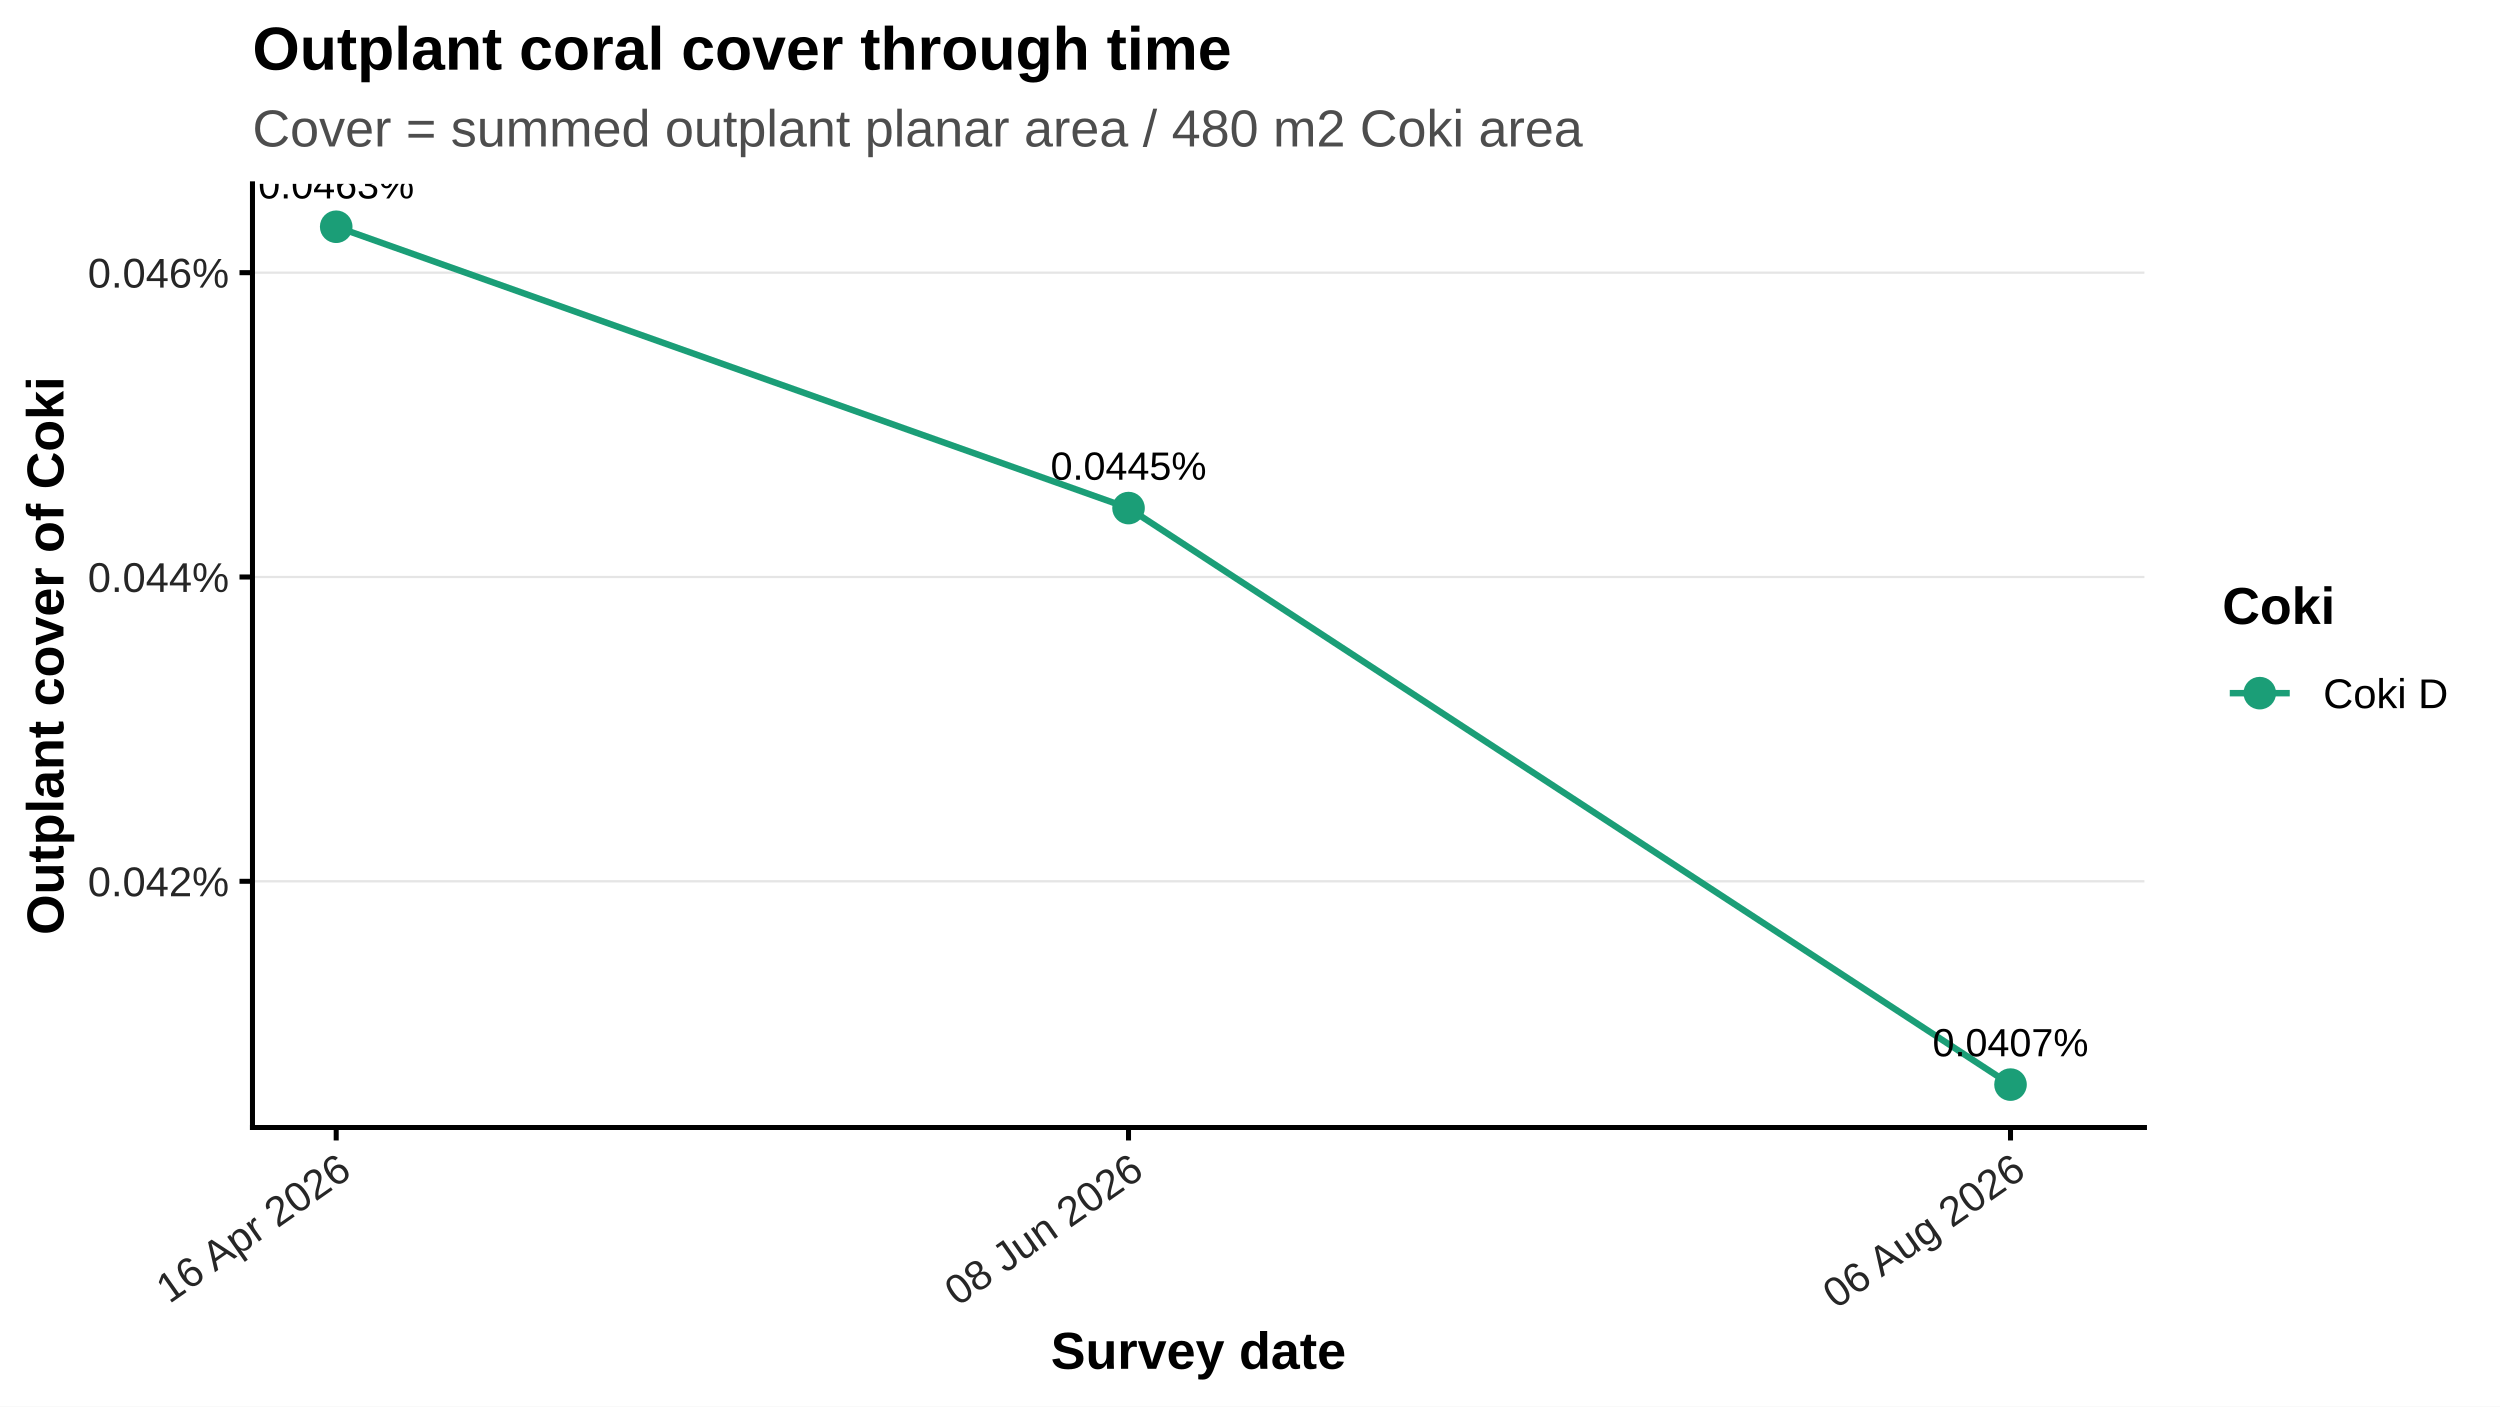
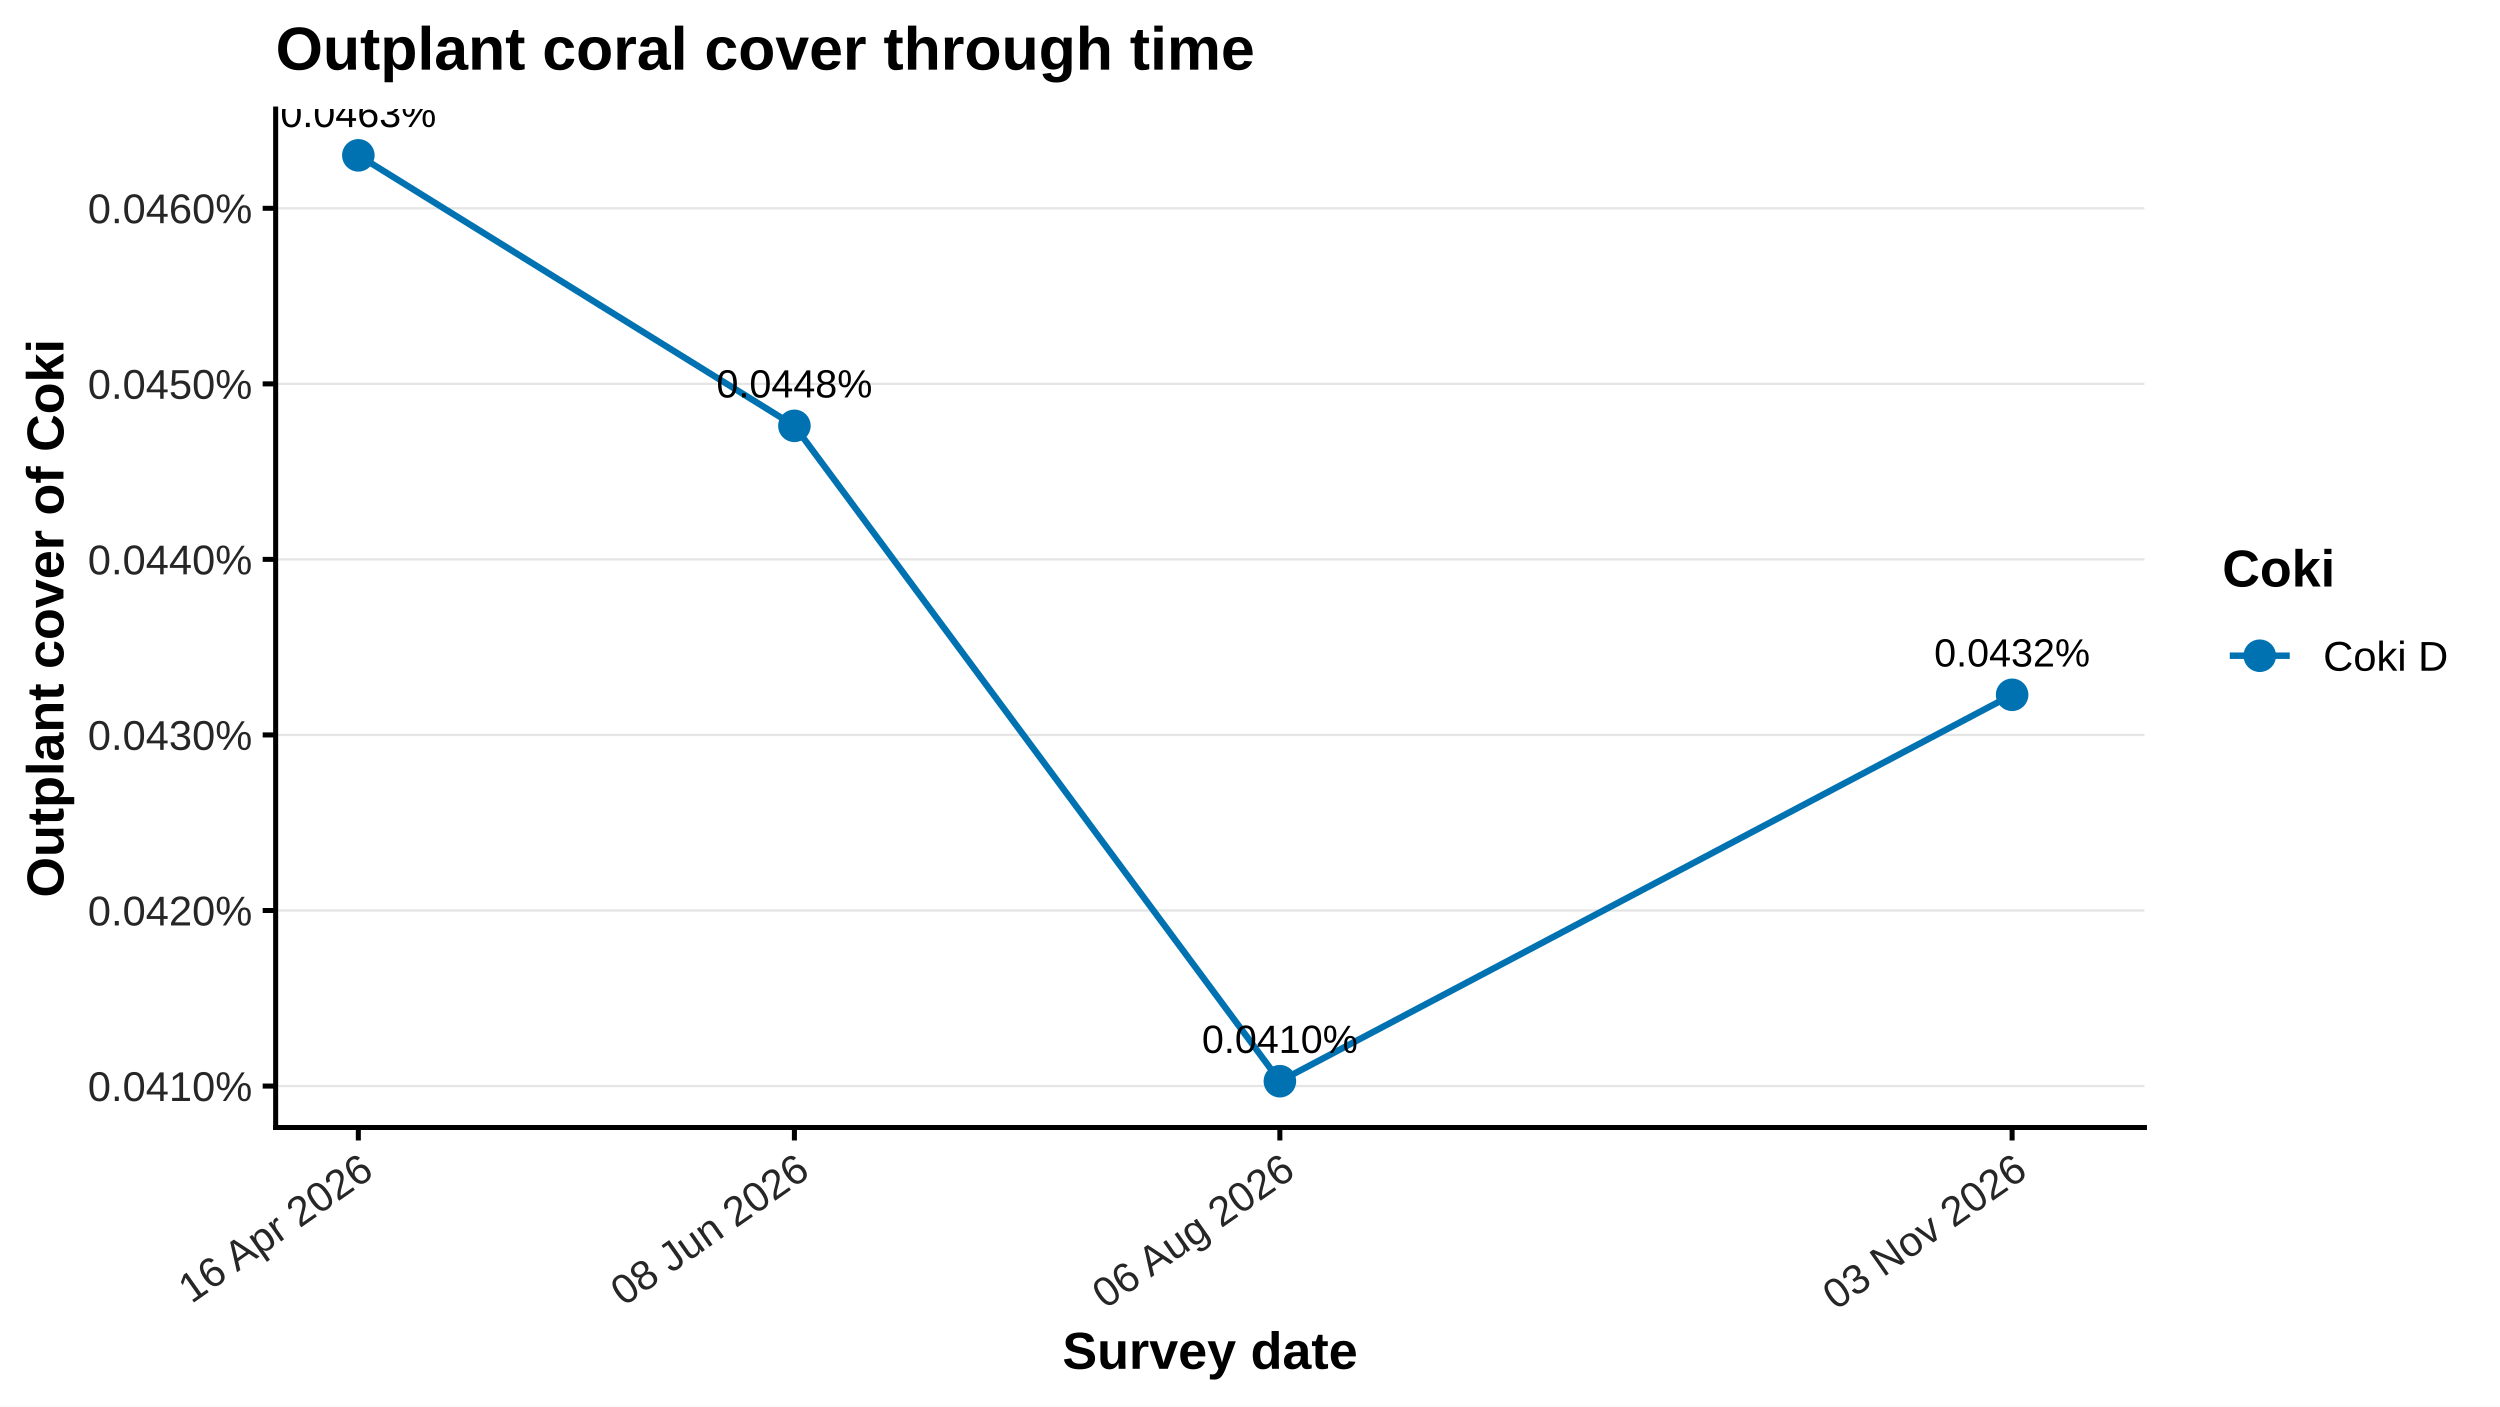
<svg xmlns="http://www.w3.org/2000/svg" class="svglite" width="576.00pt" height="324.00pt" viewBox="0 0 576.00 324.00">
  <defs>
    <style type="text/css">
    .svglite line, .svglite polyline, .svglite polygon, .svglite path, .svglite rect, .svglite circle {
      fill: none;
      stroke: #000000;
      stroke-linecap: round;
      stroke-linejoin: round;
      stroke-miterlimit: 10.00;
    }
    .svglite text {
      white-space: pre;
    }
  </style>
  </defs>
  <rect width="100%" height="100%" style="stroke: none; fill: #FFFFFF;" />
  <defs>
    <clipPath id="cpMC4wMHw1NzYuMDB8MC4wMHwzMjQuMDA=">
      <rect x="0.00" y="0.00" width="576.00" height="324.00" />
    </clipPath>
  </defs>
  <g clip-path="url(#cpMC4wMHw1NzYuMDB8MC4wMHwzMjQuMDA=)">
-     <rect x="-0" y="0.00" width="576.00" height="324.00" style="stroke-width: 1.16; stroke: #FFFFFF; fill: #FFFFFF;" />
+     <rect x="0.00" y="0.00" width="576.00" height="324.00" style="stroke-width: 1.16; stroke: #FFFFFF; fill: #FFFFFF;" />
  </g>
  <defs>
-     <clipPath id="cpNTguMTd8NDk0LjA4fDQyLjM2fDI1OS43OA==">
-       <rect x="58.17" y="42.36" width="435.90" height="217.42" />
+     <clipPath id="cpNjMuNTF8NDk0LjA4fDI1LjEyfDI1OS43OA==">
+       <rect x="63.51" y="25.12" width="430.57" height="234.65" />
    </clipPath>
  </defs>
-   <g clip-path="url(#cpNTguMTd8NDk0LjA4fDQyLjM2fDI1OS43OA==)">
-     <rect x="58.17" y="42.36" width="435.90" height="217.42" style="stroke-width: 1.16; stroke: none; fill: #FFFFFF;" />
-     <polyline points="58.17,203.05 494.08,203.05 " style="stroke-width: 0.53; stroke: #E5E5E5; stroke-linecap: butt;" />
-     <polyline points="58.17,132.94 494.08,132.94 " style="stroke-width: 0.53; stroke: #E5E5E5; stroke-linecap: butt;" />
-     <polyline points="58.17,62.82 494.08,62.82 " style="stroke-width: 0.53; stroke: #E5E5E5; stroke-linecap: butt;" />
-     <polyline points="77.46,52.24 260.01,117.06 463.22,249.89 " style="stroke-width: 1.49; stroke: #1B9E77; stroke-linecap: butt;" />
-     <circle cx="77.46" cy="52.24" r="3.37" style="stroke-width: 0.77; stroke: #1B9E77; fill: #1B9E77;" />
-     <circle cx="260.01" cy="117.06" r="3.37" style="stroke-width: 0.77; stroke: #1B9E77; fill: #1B9E77;" />
-     <circle cx="463.22" cy="249.89" r="3.37" style="stroke-width: 0.77; stroke: #1B9E77; fill: #1B9E77;" />
-     <text x="77.46" y="45.72" text-anchor="middle" style="font-size: 9.10px; font-family: &quot;Arial&quot;;" textLength="35.88px" lengthAdjust="spacingAndGlyphs">0.0463%</text>
-     <text x="260.01" y="110.53" text-anchor="middle" style="font-size: 9.10px; font-family: &quot;Arial&quot;;" textLength="35.88px" lengthAdjust="spacingAndGlyphs">0.0445%</text>
-     <text x="463.22" y="243.37" text-anchor="middle" style="font-size: 9.10px; font-family: &quot;Arial&quot;;" textLength="35.88px" lengthAdjust="spacingAndGlyphs">0.0407%</text>
+   <g clip-path="url(#cpNjMuNTF8NDk0LjA4fDI1LjEyfDI1OS43OA==)">
+     <rect x="63.51" y="25.12" width="430.57" height="234.65" style="stroke-width: 1.16; stroke: none; fill: #FFFFFF;" />
+     <polyline points="63.51,250.23 494.08,250.23 " style="stroke-width: 0.53; stroke: #E5E5E5; stroke-linecap: butt;" />
+     <polyline points="63.51,209.78 494.08,209.78 " style="stroke-width: 0.53; stroke: #E5E5E5; stroke-linecap: butt;" />
+     <polyline points="63.51,169.33 494.08,169.33 " style="stroke-width: 0.53; stroke: #E5E5E5; stroke-linecap: butt;" />
+     <polyline points="63.51,128.88 494.08,128.88 " style="stroke-width: 0.53; stroke: #E5E5E5; stroke-linecap: butt;" />
+     <polyline points="63.51,88.44 494.08,88.44 " style="stroke-width: 0.53; stroke: #E5E5E5; stroke-linecap: butt;" />
+     <polyline points="63.51,47.99 494.08,47.99 " style="stroke-width: 0.53; stroke: #E5E5E5; stroke-linecap: butt;" />
+     <polyline points="82.56,35.79 183.03,98.11 294.88,249.11 463.59,160.08 " style="stroke-width: 1.49; stroke: #0072B2; stroke-linecap: butt;" />
+     <circle cx="82.56" cy="35.79" r="3.37" style="stroke-width: 0.77; stroke: #0072B2; fill: #0072B2;" />
+     <circle cx="183.03" cy="98.11" r="3.37" style="stroke-width: 0.77; stroke: #0072B2; fill: #0072B2;" />
+     <circle cx="294.88" cy="249.11" r="3.37" style="stroke-width: 0.77; stroke: #0072B2; fill: #0072B2;" />
+     <circle cx="463.59" cy="160.08" r="3.37" style="stroke-width: 0.77; stroke: #0072B2; fill: #0072B2;" />
+     <text x="82.56" y="29.27" text-anchor="middle" style="font-size: 9.10px; font-family: &quot;Arial&quot;;" textLength="35.88px" lengthAdjust="spacingAndGlyphs">0.0463%</text>
+     <text x="183.03" y="91.58" text-anchor="middle" style="font-size: 9.10px; font-family: &quot;Arial&quot;;" textLength="35.88px" lengthAdjust="spacingAndGlyphs">0.0448%</text>
+     <text x="294.88" y="242.59" text-anchor="middle" style="font-size: 9.10px; font-family: &quot;Arial&quot;;" textLength="35.88px" lengthAdjust="spacingAndGlyphs">0.0410%</text>
+     <text x="463.59" y="153.56" text-anchor="middle" style="font-size: 9.10px; font-family: &quot;Arial&quot;;" textLength="35.88px" lengthAdjust="spacingAndGlyphs">0.0432%</text>
  </g>
  <g clip-path="url(#cpMC4wMHw1NzYuMDB8MC4wMHwzMjQuMDA=)">
-     <polyline points="58.17,259.78 58.17,42.36 " style="stroke-width: 1.16; stroke-linecap: square;" />
-     <text x="52.79" y="206.49" text-anchor="end" style="font-size: 9.60px;fill: #262626; font-family: &quot;Arial&quot;;" textLength="32.54px" lengthAdjust="spacingAndGlyphs">0.042%</text>
-     <text x="52.79" y="136.38" text-anchor="end" style="font-size: 9.60px;fill: #262626; font-family: &quot;Arial&quot;;" textLength="32.54px" lengthAdjust="spacingAndGlyphs">0.044%</text>
-     <text x="52.79" y="66.26" text-anchor="end" style="font-size: 9.60px;fill: #262626; font-family: &quot;Arial&quot;;" textLength="32.54px" lengthAdjust="spacingAndGlyphs">0.046%</text>
-     <polyline points="55.18,203.05 58.17,203.05 " style="stroke-width: 1.16; stroke-linecap: butt;" />
-     <polyline points="55.18,132.94 58.17,132.94 " style="stroke-width: 1.16; stroke-linecap: butt;" />
-     <polyline points="55.18,62.82 58.17,62.82 " style="stroke-width: 1.16; stroke-linecap: butt;" />
-     <polyline points="58.17,259.78 494.08,259.78 " style="stroke-width: 1.16; stroke-linecap: square;" />
-     <polyline points="77.46,262.77 77.46,259.78 " style="stroke-width: 1.16; stroke-linecap: butt;" />
-     <polyline points="260.01,262.77 260.01,259.78 " style="stroke-width: 1.16; stroke-linecap: butt;" />
-     <polyline points="463.22,262.77 463.22,259.78 " style="stroke-width: 1.16; stroke-linecap: butt;" />
-     <text transform="translate(81.41,270.80) rotate(-35)" text-anchor="end" style="font-size: 9.60px;fill: #262626; font-family: &quot;Arial&quot;;" textLength="52.27px" lengthAdjust="spacingAndGlyphs">16 Apr 2026</text>
-     <text transform="translate(263.95,270.80) rotate(-35)" text-anchor="end" style="font-size: 9.60px;fill: #262626; font-family: &quot;Arial&quot;;" textLength="52.80px" lengthAdjust="spacingAndGlyphs">08 Jun 2026</text>
-     <text transform="translate(467.16,270.80) rotate(-35)" text-anchor="end" style="font-size: 9.60px;fill: #262626; font-family: &quot;Arial&quot;;" textLength="54.41px" lengthAdjust="spacingAndGlyphs">06 Aug 2026</text>
-     <text x="276.12" y="315.37" text-anchor="middle" style="font-size: 12.00px; font-weight: bold; font-family: &quot;Arial&quot;;" textLength="68.04px" lengthAdjust="spacingAndGlyphs">Survey date</text>
-     <text transform="translate(14.62,151.07) rotate(-90)" text-anchor="middle" style="font-size: 12.00px; font-weight: bold; font-family: &quot;Arial&quot;;" textLength="128.69px" lengthAdjust="spacingAndGlyphs">Outplant cover of Coki</text>
-     <rect x="506.03" y="127.82" width="63.99" height="46.50" style="stroke-width: 1.16; stroke: none; fill: #FFFFFF;" />
-     <text x="512.01" y="143.76" style="font-size: 12.00px; font-weight: bold; font-family: &quot;Arial&quot;;" textLength="26.01px" lengthAdjust="spacingAndGlyphs">Coki</text>
-     <rect x="512.01" y="151.06" width="17.28" height="17.28" style="stroke-width: 1.16; stroke: none; fill: #FFFFFF;" />
-     <line x1="513.74" y1="159.70" x2="527.56" y2="159.70" style="stroke-width: 1.49; stroke: #1B9E77; stroke-linecap: butt;" />
-     <circle cx="520.65" cy="159.70" r="3.37" style="stroke-width: 0.77; stroke: #1B9E77; fill: #1B9E77;" />
-     <text x="535.27" y="163.15" style="font-size: 9.60px; font-family: &quot;Arial&quot;;" textLength="28.78px" lengthAdjust="spacingAndGlyphs">Coki D</text>
-     <text x="58.17" y="33.74" style="font-size: 12.00px;fill: #4D4D4D; font-family: &quot;Arial&quot;;" textLength="306.49px" lengthAdjust="spacingAndGlyphs">Cover = summed outplant planar area / 480 m2 Coki area</text>
-     <text x="58.17" y="16.05" style="font-size: 14.00px; font-weight: bold; font-family: &quot;Arial&quot;;" textLength="225.48px" lengthAdjust="spacingAndGlyphs">Outplant coral cover through time</text>
+     <polyline points="63.51,259.78 63.51,25.12 " style="stroke-width: 1.16; stroke-linecap: square;" />
+     <text x="58.13" y="253.67" text-anchor="end" style="font-size: 9.60px;fill: #262626; font-family: &quot;Arial&quot;;" textLength="37.87px" lengthAdjust="spacingAndGlyphs">0.0410%</text>
+     <text x="58.13" y="213.22" text-anchor="end" style="font-size: 9.60px;fill: #262626; font-family: &quot;Arial&quot;;" textLength="37.87px" lengthAdjust="spacingAndGlyphs">0.0420%</text>
+     <text x="58.13" y="172.77" text-anchor="end" style="font-size: 9.60px;fill: #262626; font-family: &quot;Arial&quot;;" textLength="37.87px" lengthAdjust="spacingAndGlyphs">0.0430%</text>
+     <text x="58.13" y="132.33" text-anchor="end" style="font-size: 9.60px;fill: #262626; font-family: &quot;Arial&quot;;" textLength="37.87px" lengthAdjust="spacingAndGlyphs">0.0440%</text>
+     <text x="58.13" y="91.88" text-anchor="end" style="font-size: 9.60px;fill: #262626; font-family: &quot;Arial&quot;;" textLength="37.87px" lengthAdjust="spacingAndGlyphs">0.0450%</text>
+     <text x="58.13" y="51.43" text-anchor="end" style="font-size: 9.60px;fill: #262626; font-family: &quot;Arial&quot;;" textLength="37.87px" lengthAdjust="spacingAndGlyphs">0.0460%</text>
+     <polyline points="60.52,250.23 63.51,250.23 " style="stroke-width: 1.16; stroke-linecap: butt;" />
+     <polyline points="60.52,209.78 63.51,209.78 " style="stroke-width: 1.16; stroke-linecap: butt;" />
+     <polyline points="60.52,169.33 63.51,169.33 " style="stroke-width: 1.16; stroke-linecap: butt;" />
+     <polyline points="60.52,128.88 63.51,128.88 " style="stroke-width: 1.16; stroke-linecap: butt;" />
+     <polyline points="60.52,88.44 63.51,88.44 " style="stroke-width: 1.16; stroke-linecap: butt;" />
+     <polyline points="60.52,47.99 63.51,47.99 " style="stroke-width: 1.16; stroke-linecap: butt;" />
+     <polyline points="63.51,259.78 494.08,259.78 " style="stroke-width: 1.16; stroke-linecap: square;" />
+     <polyline points="82.56,262.77 82.56,259.78 " style="stroke-width: 1.16; stroke-linecap: butt;" />
+     <polyline points="183.03,262.77 183.03,259.78 " style="stroke-width: 1.16; stroke-linecap: butt;" />
+     <polyline points="294.88,262.77 294.88,259.78 " style="stroke-width: 1.16; stroke-linecap: butt;" />
+     <polyline points="463.59,262.77 463.59,259.78 " style="stroke-width: 1.16; stroke-linecap: butt;" />
+     <text transform="translate(86.51,270.80) rotate(-35)" text-anchor="end" style="font-size: 9.60px;fill: #262626; font-family: &quot;Arial&quot;;" textLength="52.27px" lengthAdjust="spacingAndGlyphs">16 Apr 2026</text>
+     <text transform="translate(186.98,270.80) rotate(-35)" text-anchor="end" style="font-size: 9.60px;fill: #262626; font-family: &quot;Arial&quot;;" textLength="52.80px" lengthAdjust="spacingAndGlyphs">08 Jun 2026</text>
+     <text transform="translate(298.82,270.80) rotate(-35)" text-anchor="end" style="font-size: 9.60px;fill: #262626; font-family: &quot;Arial&quot;;" textLength="54.41px" lengthAdjust="spacingAndGlyphs">06 Aug 2026</text>
+     <text transform="translate(467.54,270.80) rotate(-35)" text-anchor="end" style="font-size: 9.60px;fill: #262626; font-family: &quot;Arial&quot;;" textLength="54.40px" lengthAdjust="spacingAndGlyphs">03 Nov 2026</text>
+     <text x="278.79" y="315.37" text-anchor="middle" style="font-size: 12.00px; font-weight: bold; font-family: &quot;Arial&quot;;" textLength="68.04px" lengthAdjust="spacingAndGlyphs">Survey date</text>
+     <text transform="translate(14.62,142.45) rotate(-90)" text-anchor="middle" style="font-size: 12.00px; font-weight: bold; font-family: &quot;Arial&quot;;" textLength="128.69px" lengthAdjust="spacingAndGlyphs">Outplant cover of Coki</text>
+     <rect x="506.03" y="119.20" width="63.99" height="46.50" style="stroke-width: 1.16; stroke: none; fill: #FFFFFF;" />
+     <text x="512.01" y="135.14" style="font-size: 12.00px; font-weight: bold; font-family: &quot;Arial&quot;;" textLength="26.01px" lengthAdjust="spacingAndGlyphs">Coki</text>
+     <rect x="512.01" y="142.44" width="17.28" height="17.28" style="stroke-width: 1.16; stroke: none; fill: #FFFFFF;" />
+     <line x1="513.74" y1="151.08" x2="527.56" y2="151.08" style="stroke-width: 1.49; stroke: #0072B2; stroke-linecap: butt;" />
+     <circle cx="520.65" cy="151.08" r="3.37" style="stroke-width: 0.77; stroke: #0072B2; fill: #0072B2;" />
+     <text x="535.27" y="154.53" style="font-size: 9.60px; font-family: &quot;Arial&quot;;" textLength="28.78px" lengthAdjust="spacingAndGlyphs">Coki D</text>
+     <text x="63.51" y="16.05" style="font-size: 14.00px; font-weight: bold; font-family: &quot;Arial&quot;;" textLength="225.48px" lengthAdjust="spacingAndGlyphs">Outplant coral cover through time</text>
  </g>
</svg>
